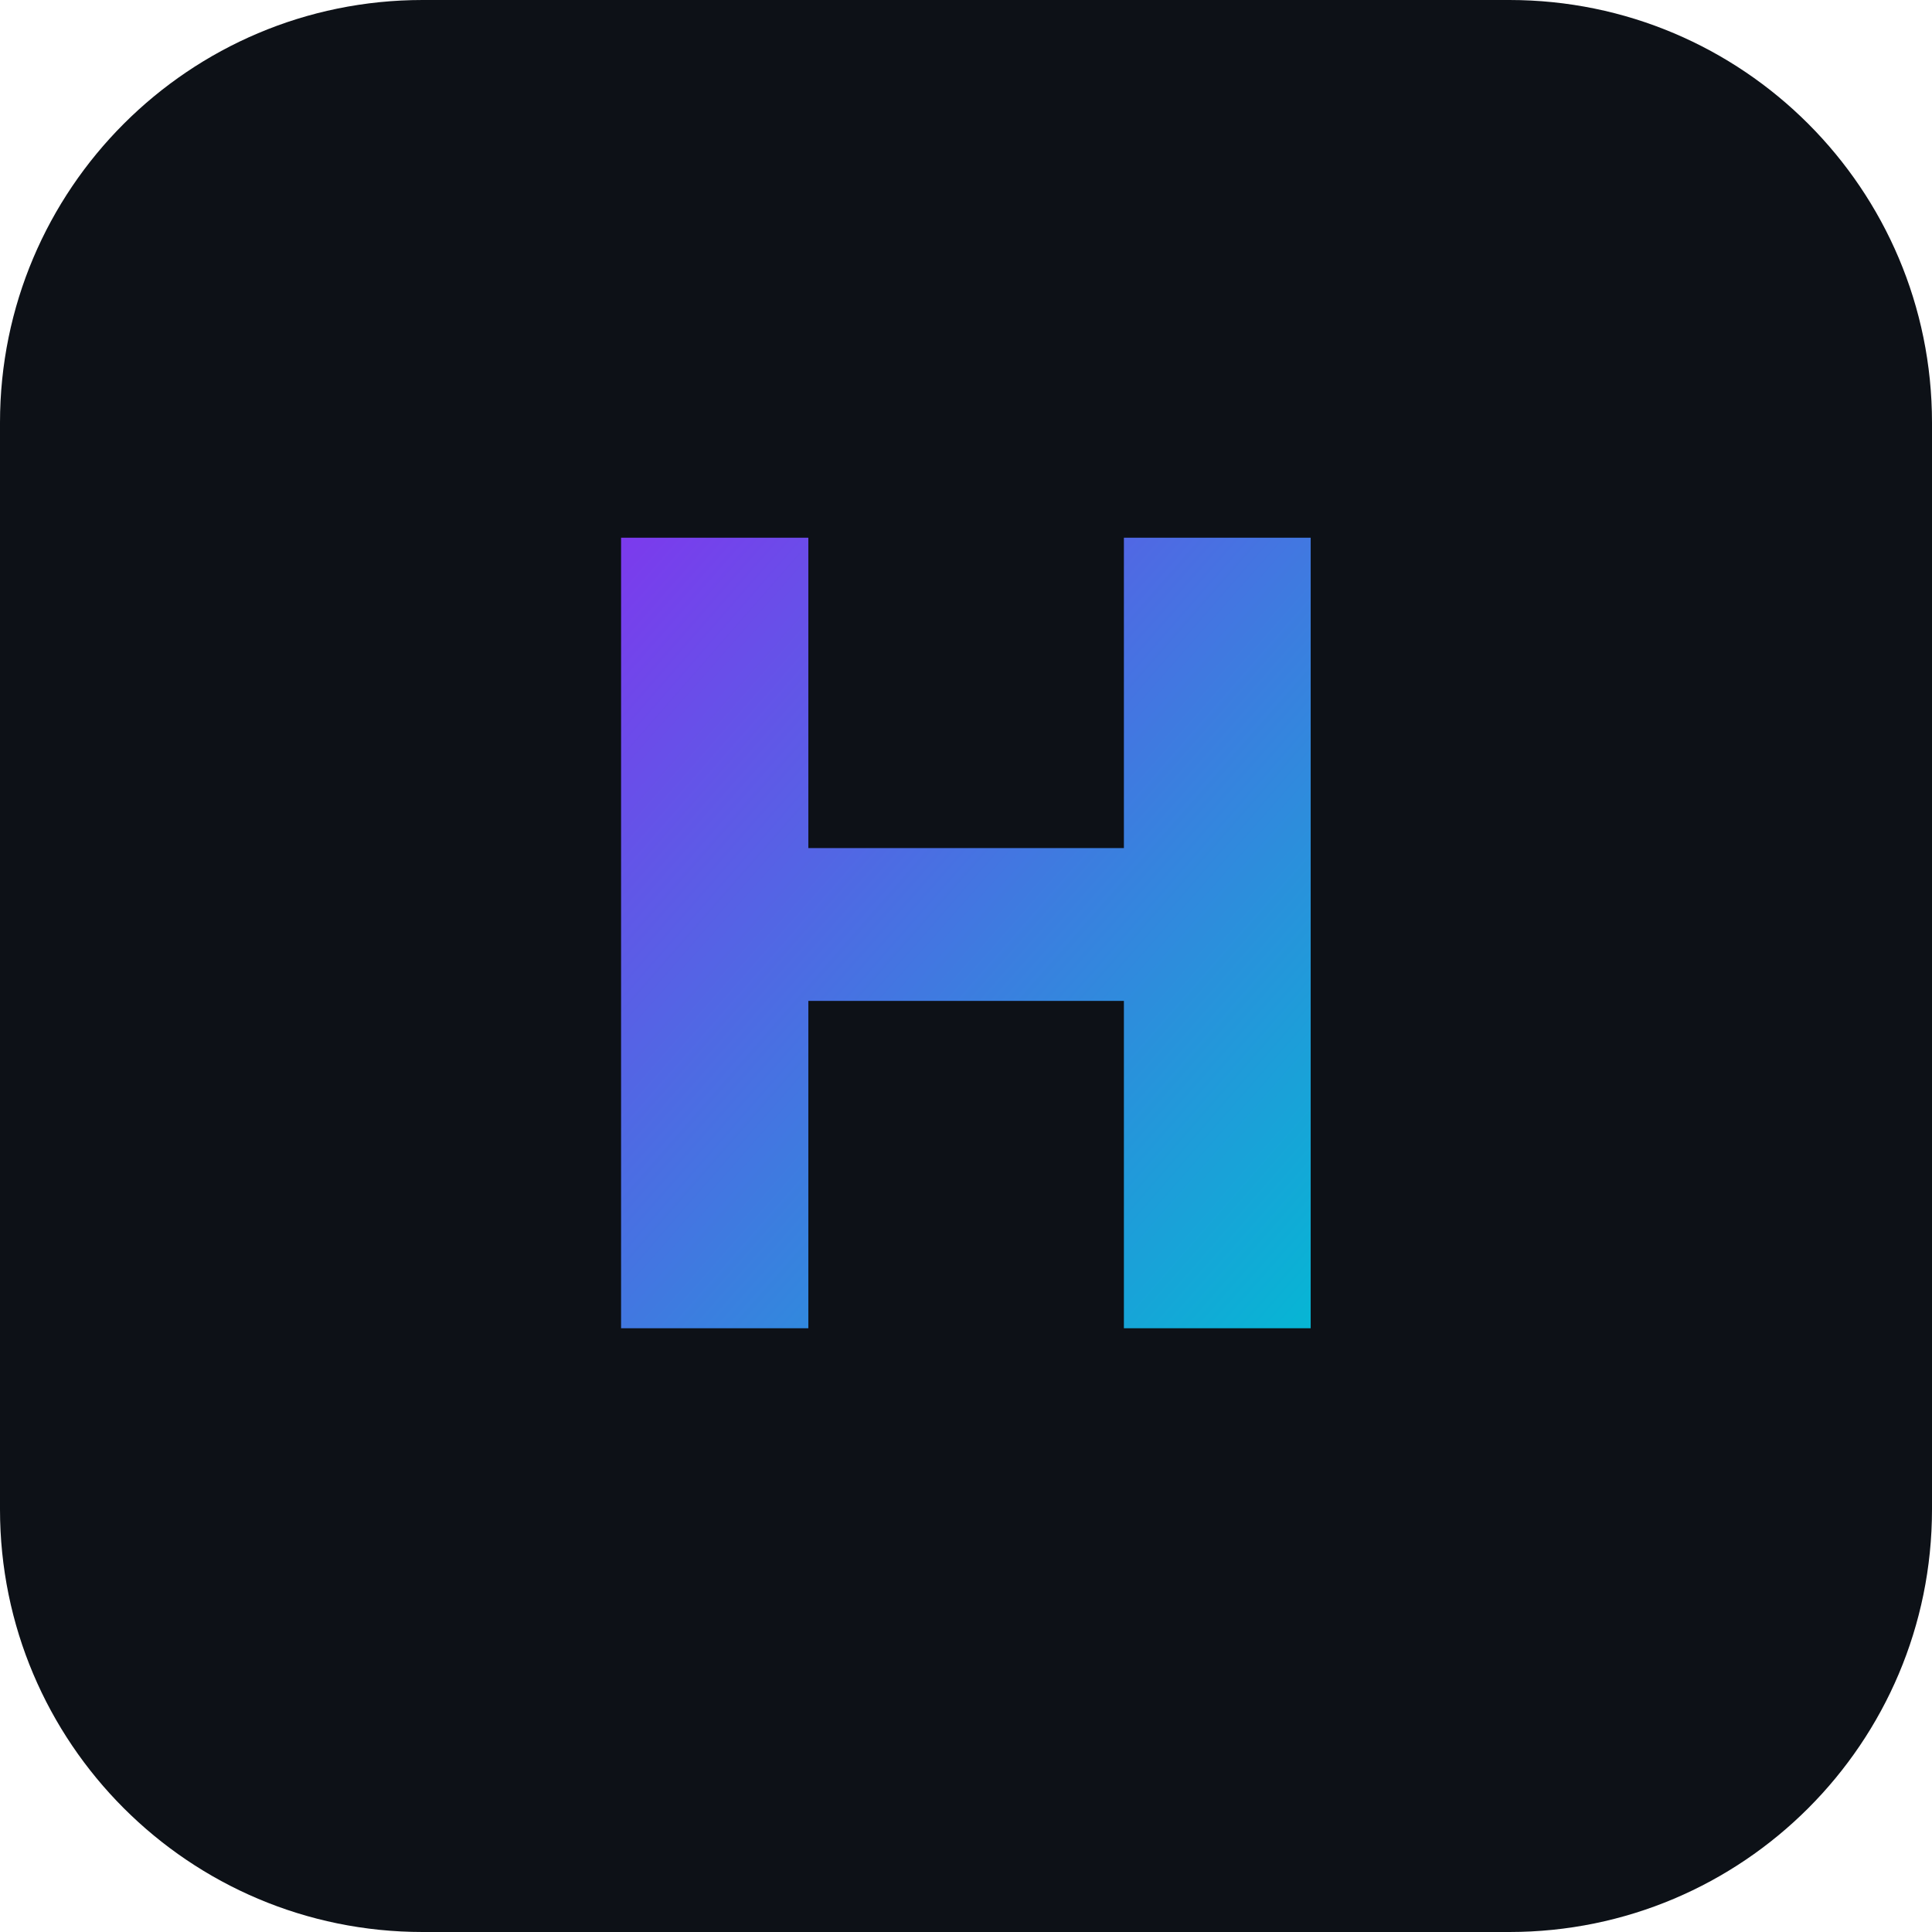
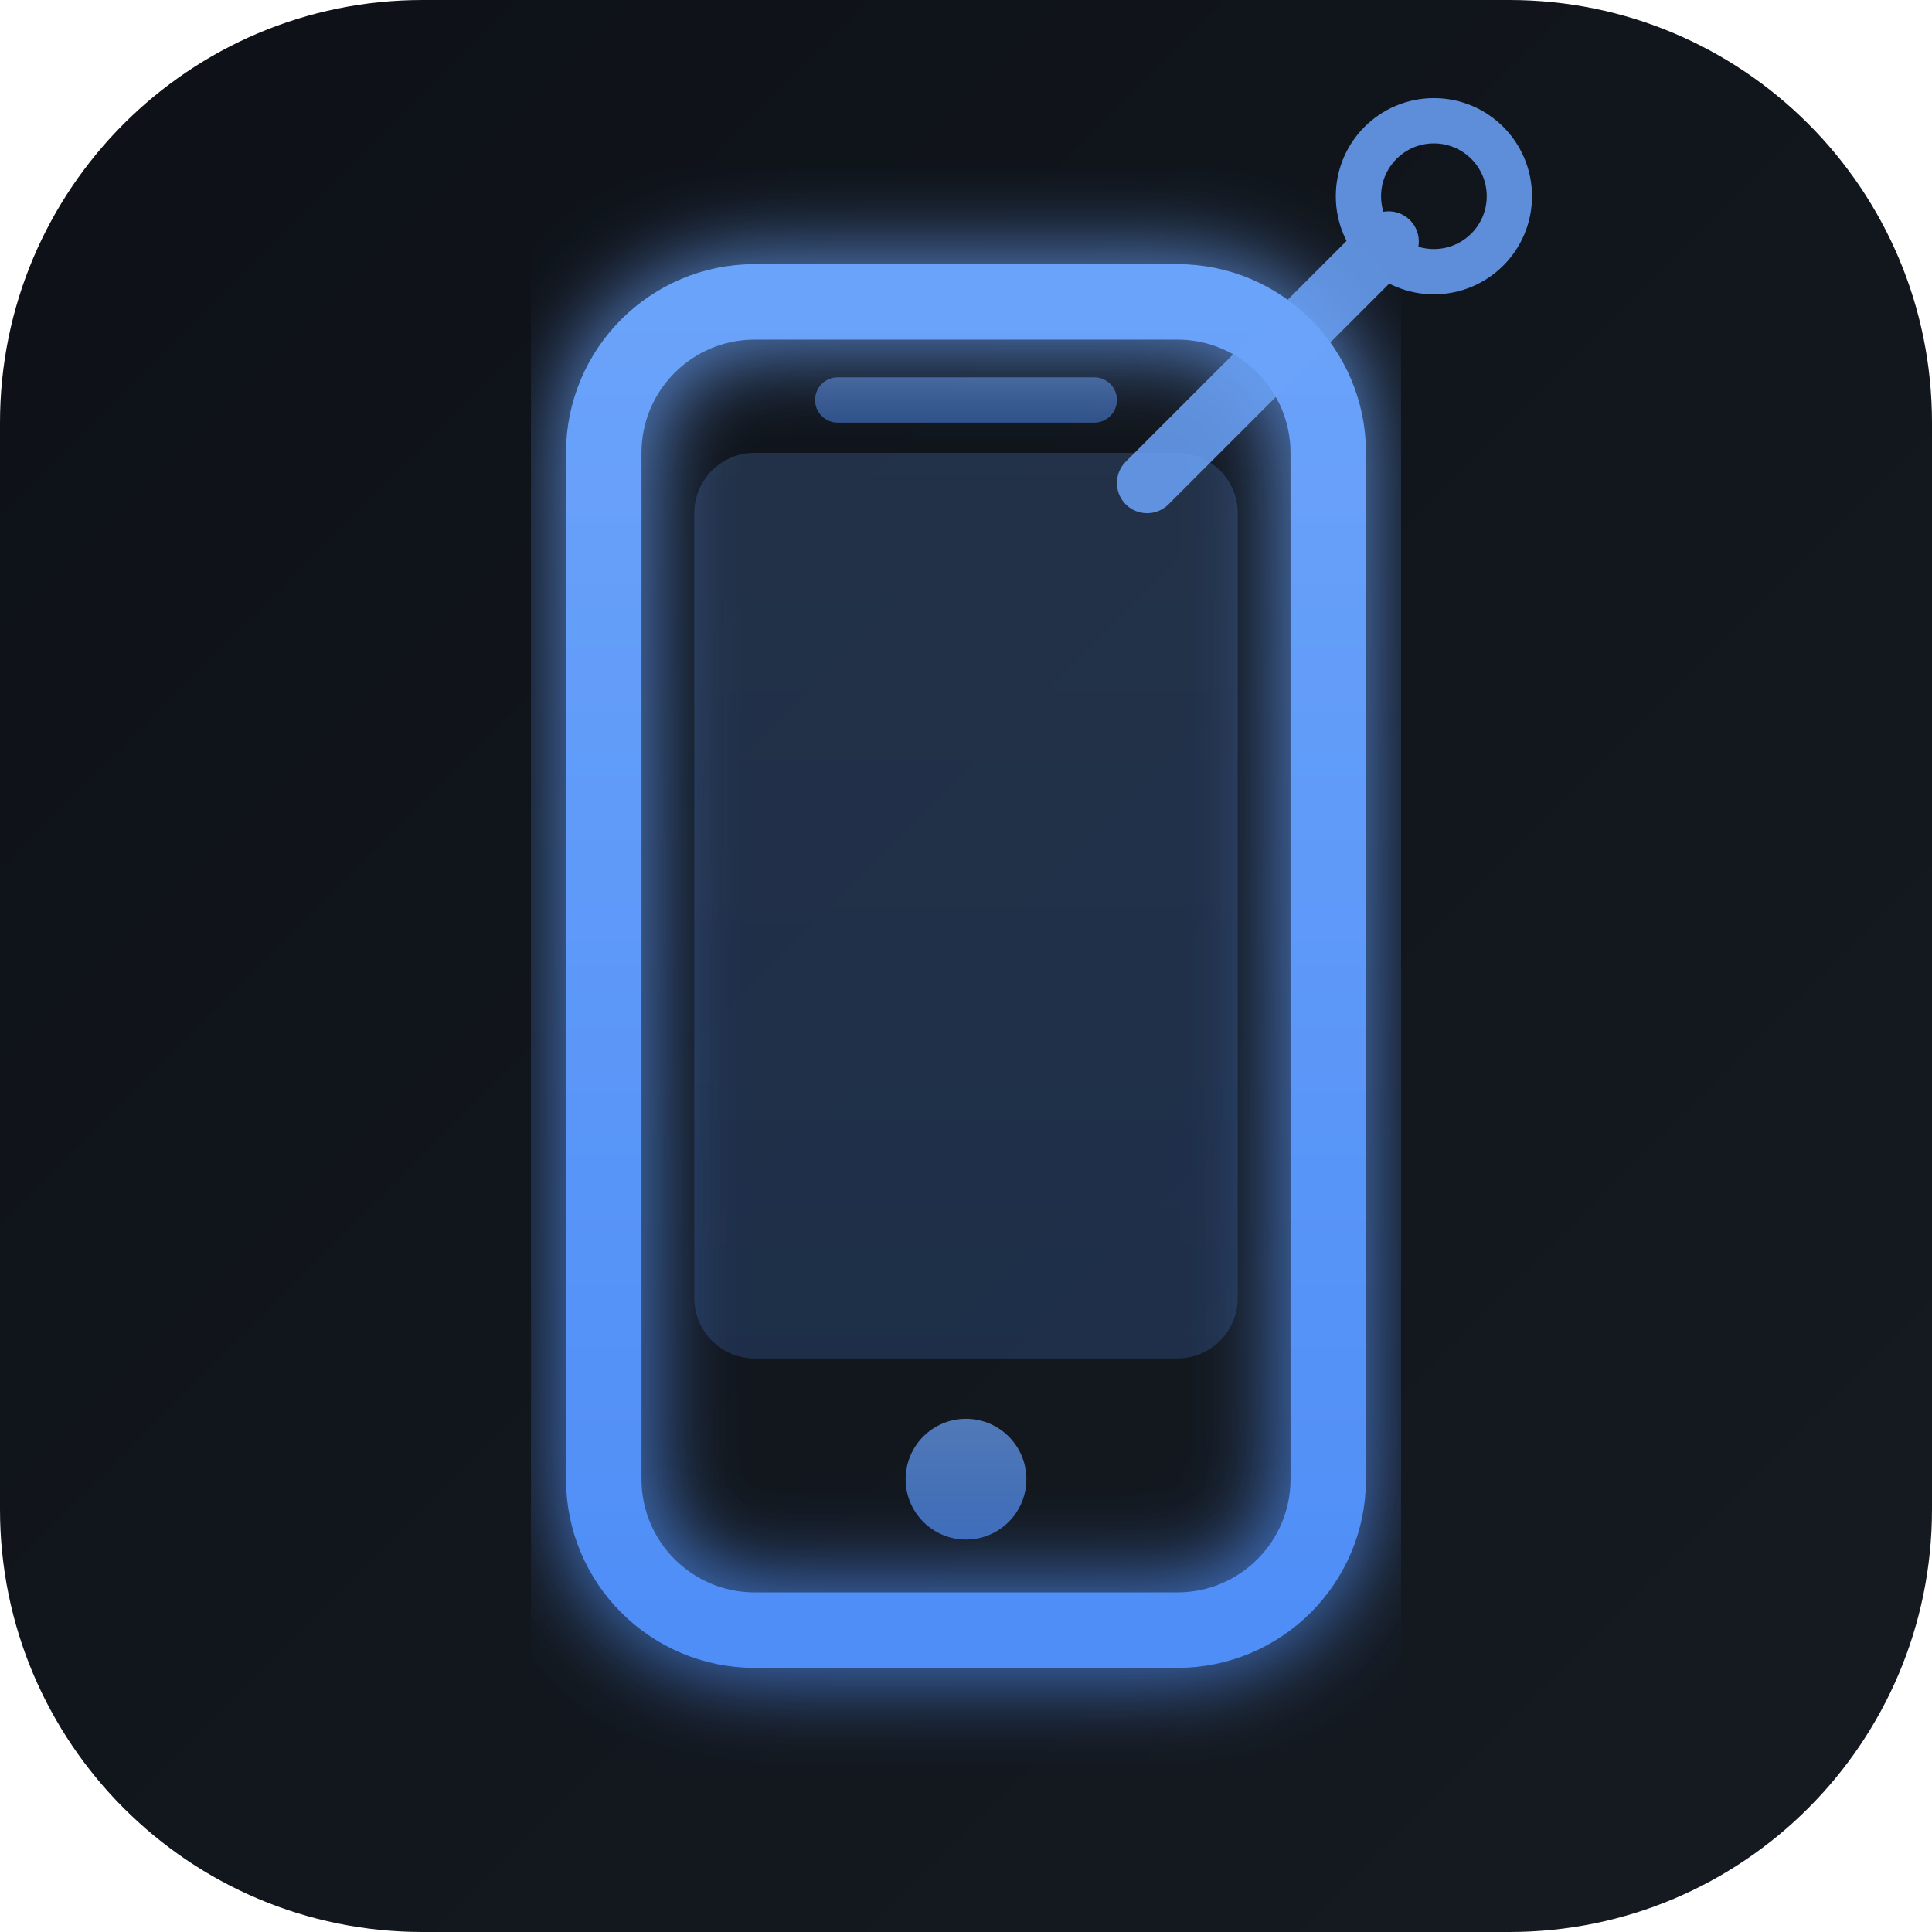
<svg xmlns="http://www.w3.org/2000/svg" viewBox="0 0 64 64">
  <defs>
-     <linearGradient id="g" x1="0" y1="0" x2="1" y2="1">
-       <stop offset="0%" stop-color="#7c3aed" />
-       <stop offset="100%" stop-color="#06b6d4" />
+     <linearGradient id="bg" x1="0" y1="0" x2="1" y2="1">
+       <stop offset="0%" stop-color="#0d1117" />
+       <stop offset="100%" stop-color="#161b22" />
    </linearGradient>
+     <linearGradient id="accent" x1="0" y1="0" x2="0" y2="1">
+       <stop offset="0%" stop-color="#6ba3fa" />
+       <stop offset="100%" stop-color="#4f8ef7" />
+     </linearGradient>
+     <filter id="glow">
+       <feGaussianBlur stdDeviation="1.5" result="blur" />
+       <feMerge>
+         <feMergeNode in="blur" />
+         <feMergeNode in="SourceGraphic" />
+       </feMerge>
+     </filter>
  </defs>
-   <rect width="64" height="64" rx="14" fill="#0d1117" />
-   <text x="32" y="44" text-anchor="middle" font-family="system-ui,-apple-system,sans-serif" font-weight="800" font-size="36" fill="url(#g)">H</text>
+   <rect width="64" height="64" rx="14" fill="url(#bg)" />
+   <rect x="20" y="10" width="24" height="44" rx="5" fill="none" stroke="url(#accent)" stroke-width="2.5" filter="url(#glow)" />
+   <rect x="23" y="15" width="18" height="30" rx="2" fill="url(#accent)" opacity="0.2" />
+   <circle cx="32" cy="49" r="2" fill="url(#accent)" opacity="0.7" />
+   <rect x="27" y="12.5" width="10" height="1.5" rx="0.75" fill="url(#accent)" opacity="0.5" />
+   <g transform="translate(38, 6)" opacity="0.85">
+     <line x1="0" y1="10" x2="8" y2="2" stroke="#6ba3fa" stroke-width="2" stroke-linecap="round" />
+     <circle cx="9.5" cy="0.5" r="2.5" fill="none" stroke="#6ba3fa" stroke-width="1.5" />
+   </g>
</svg>
